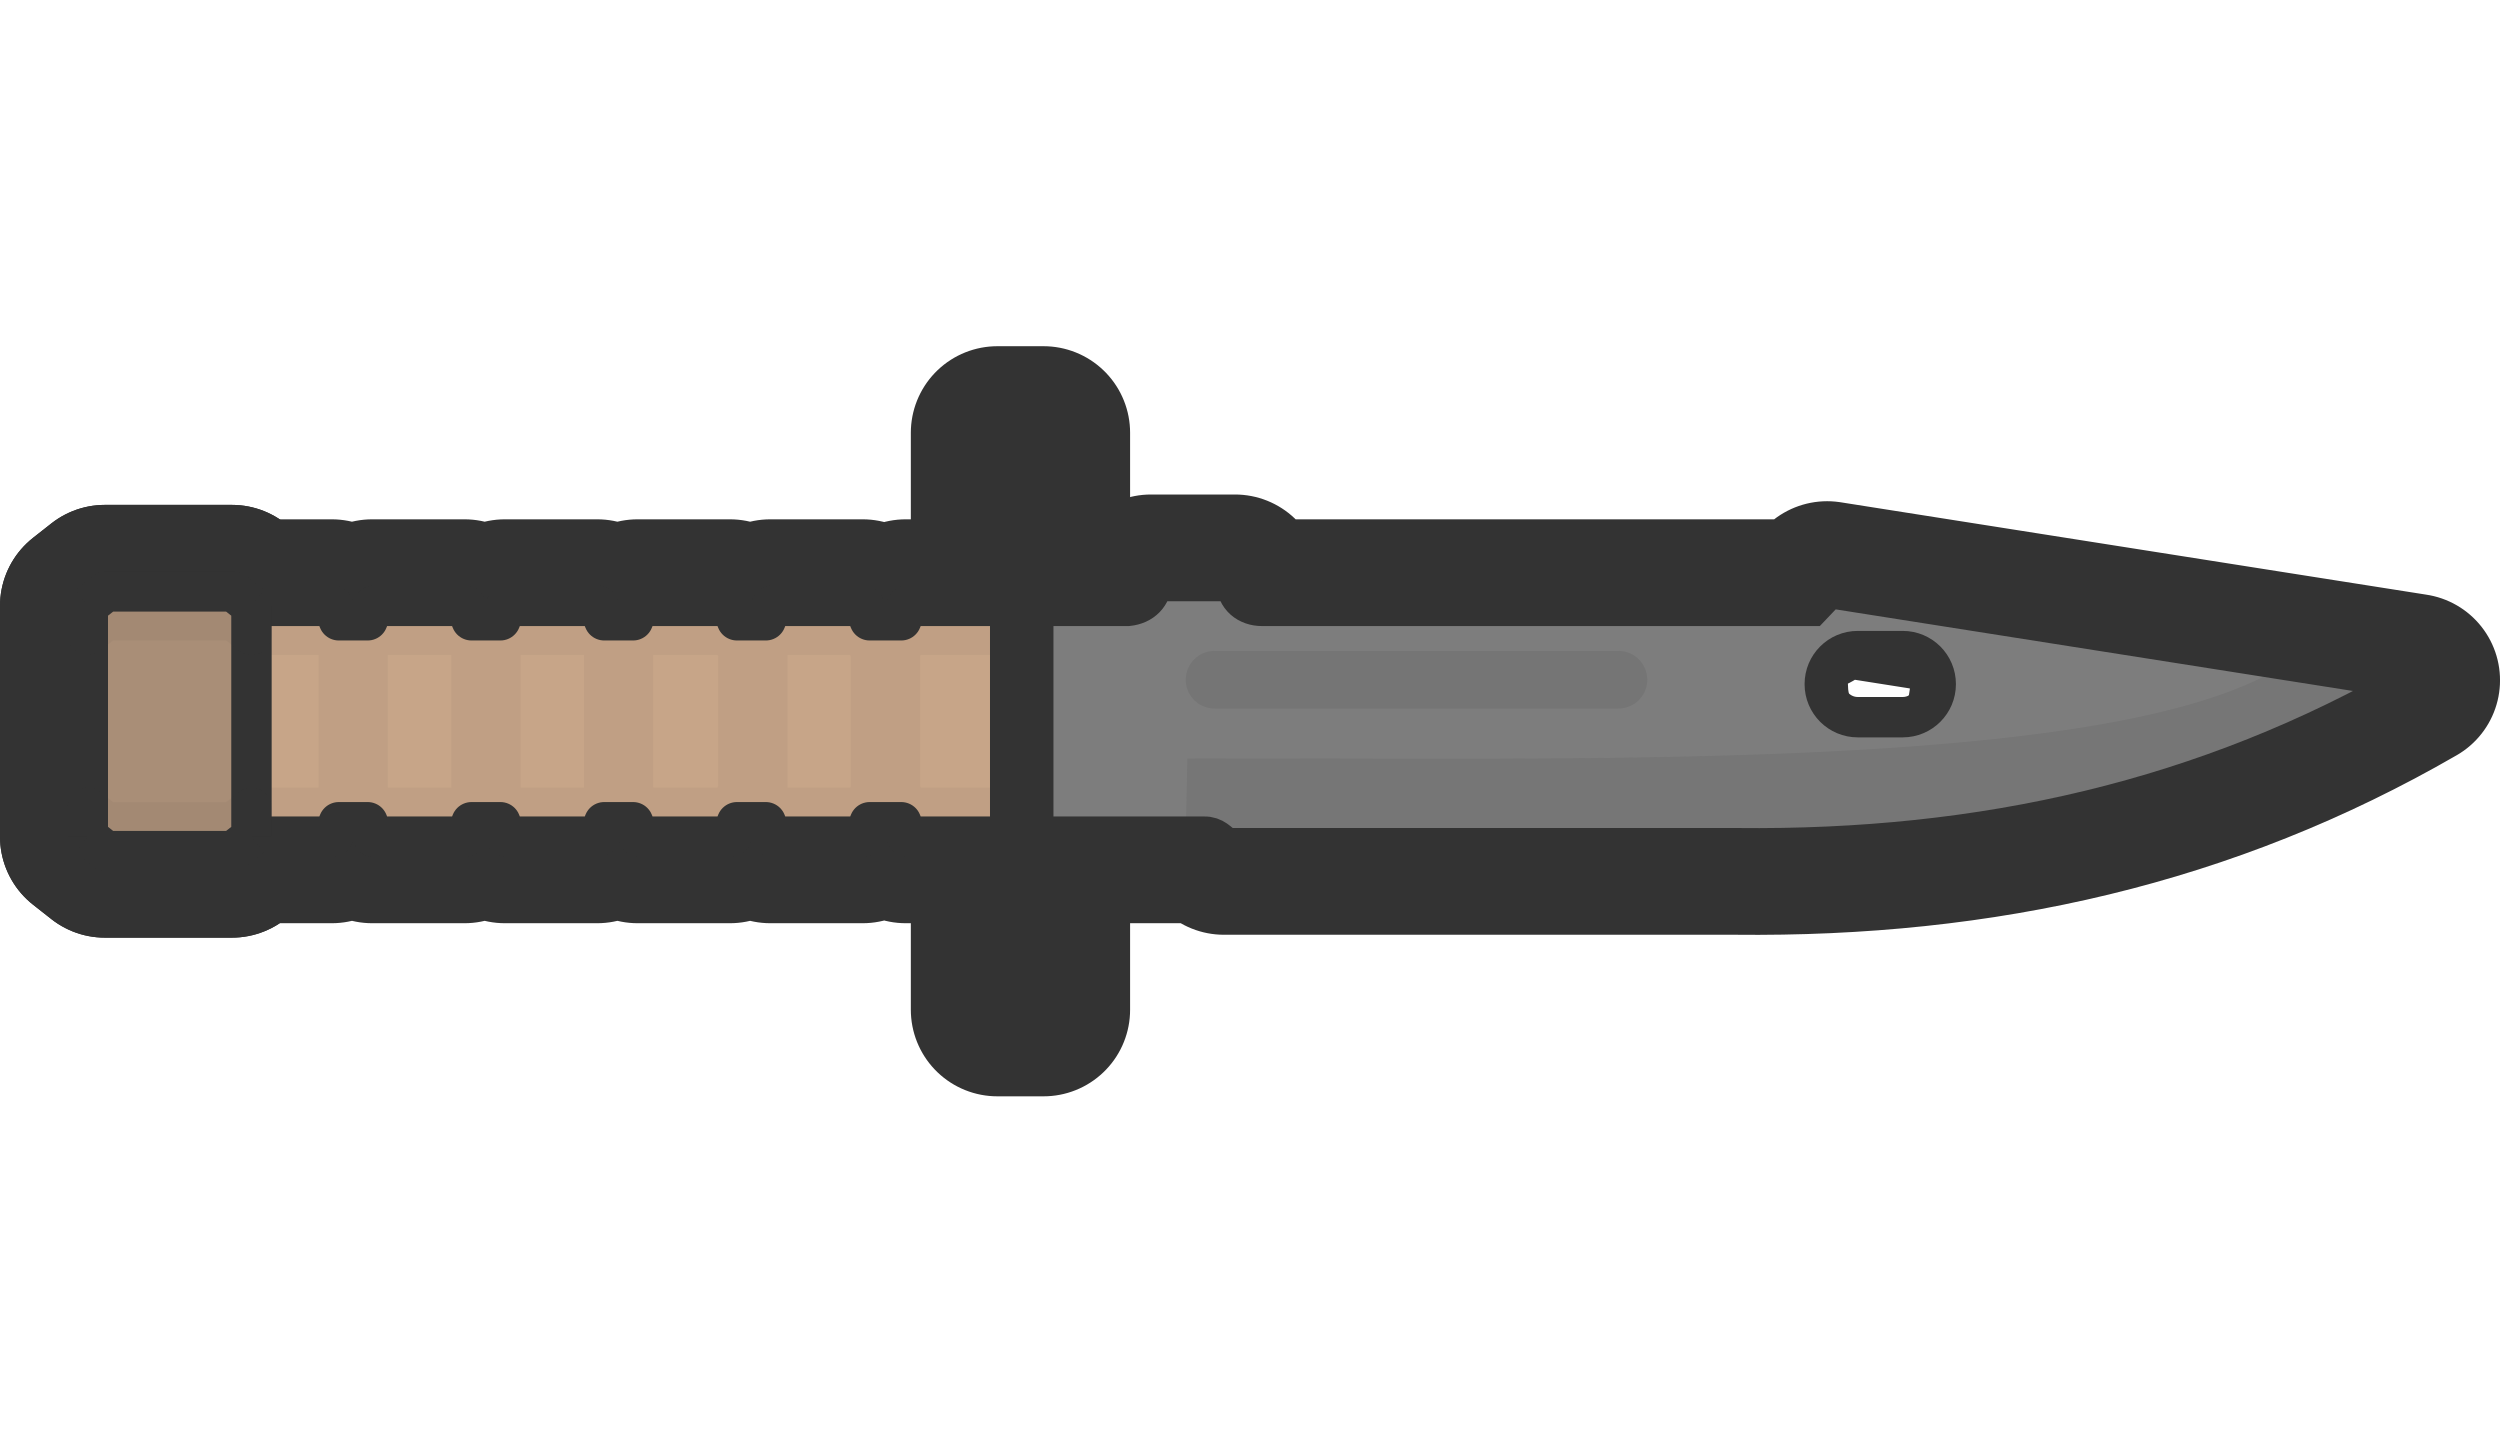
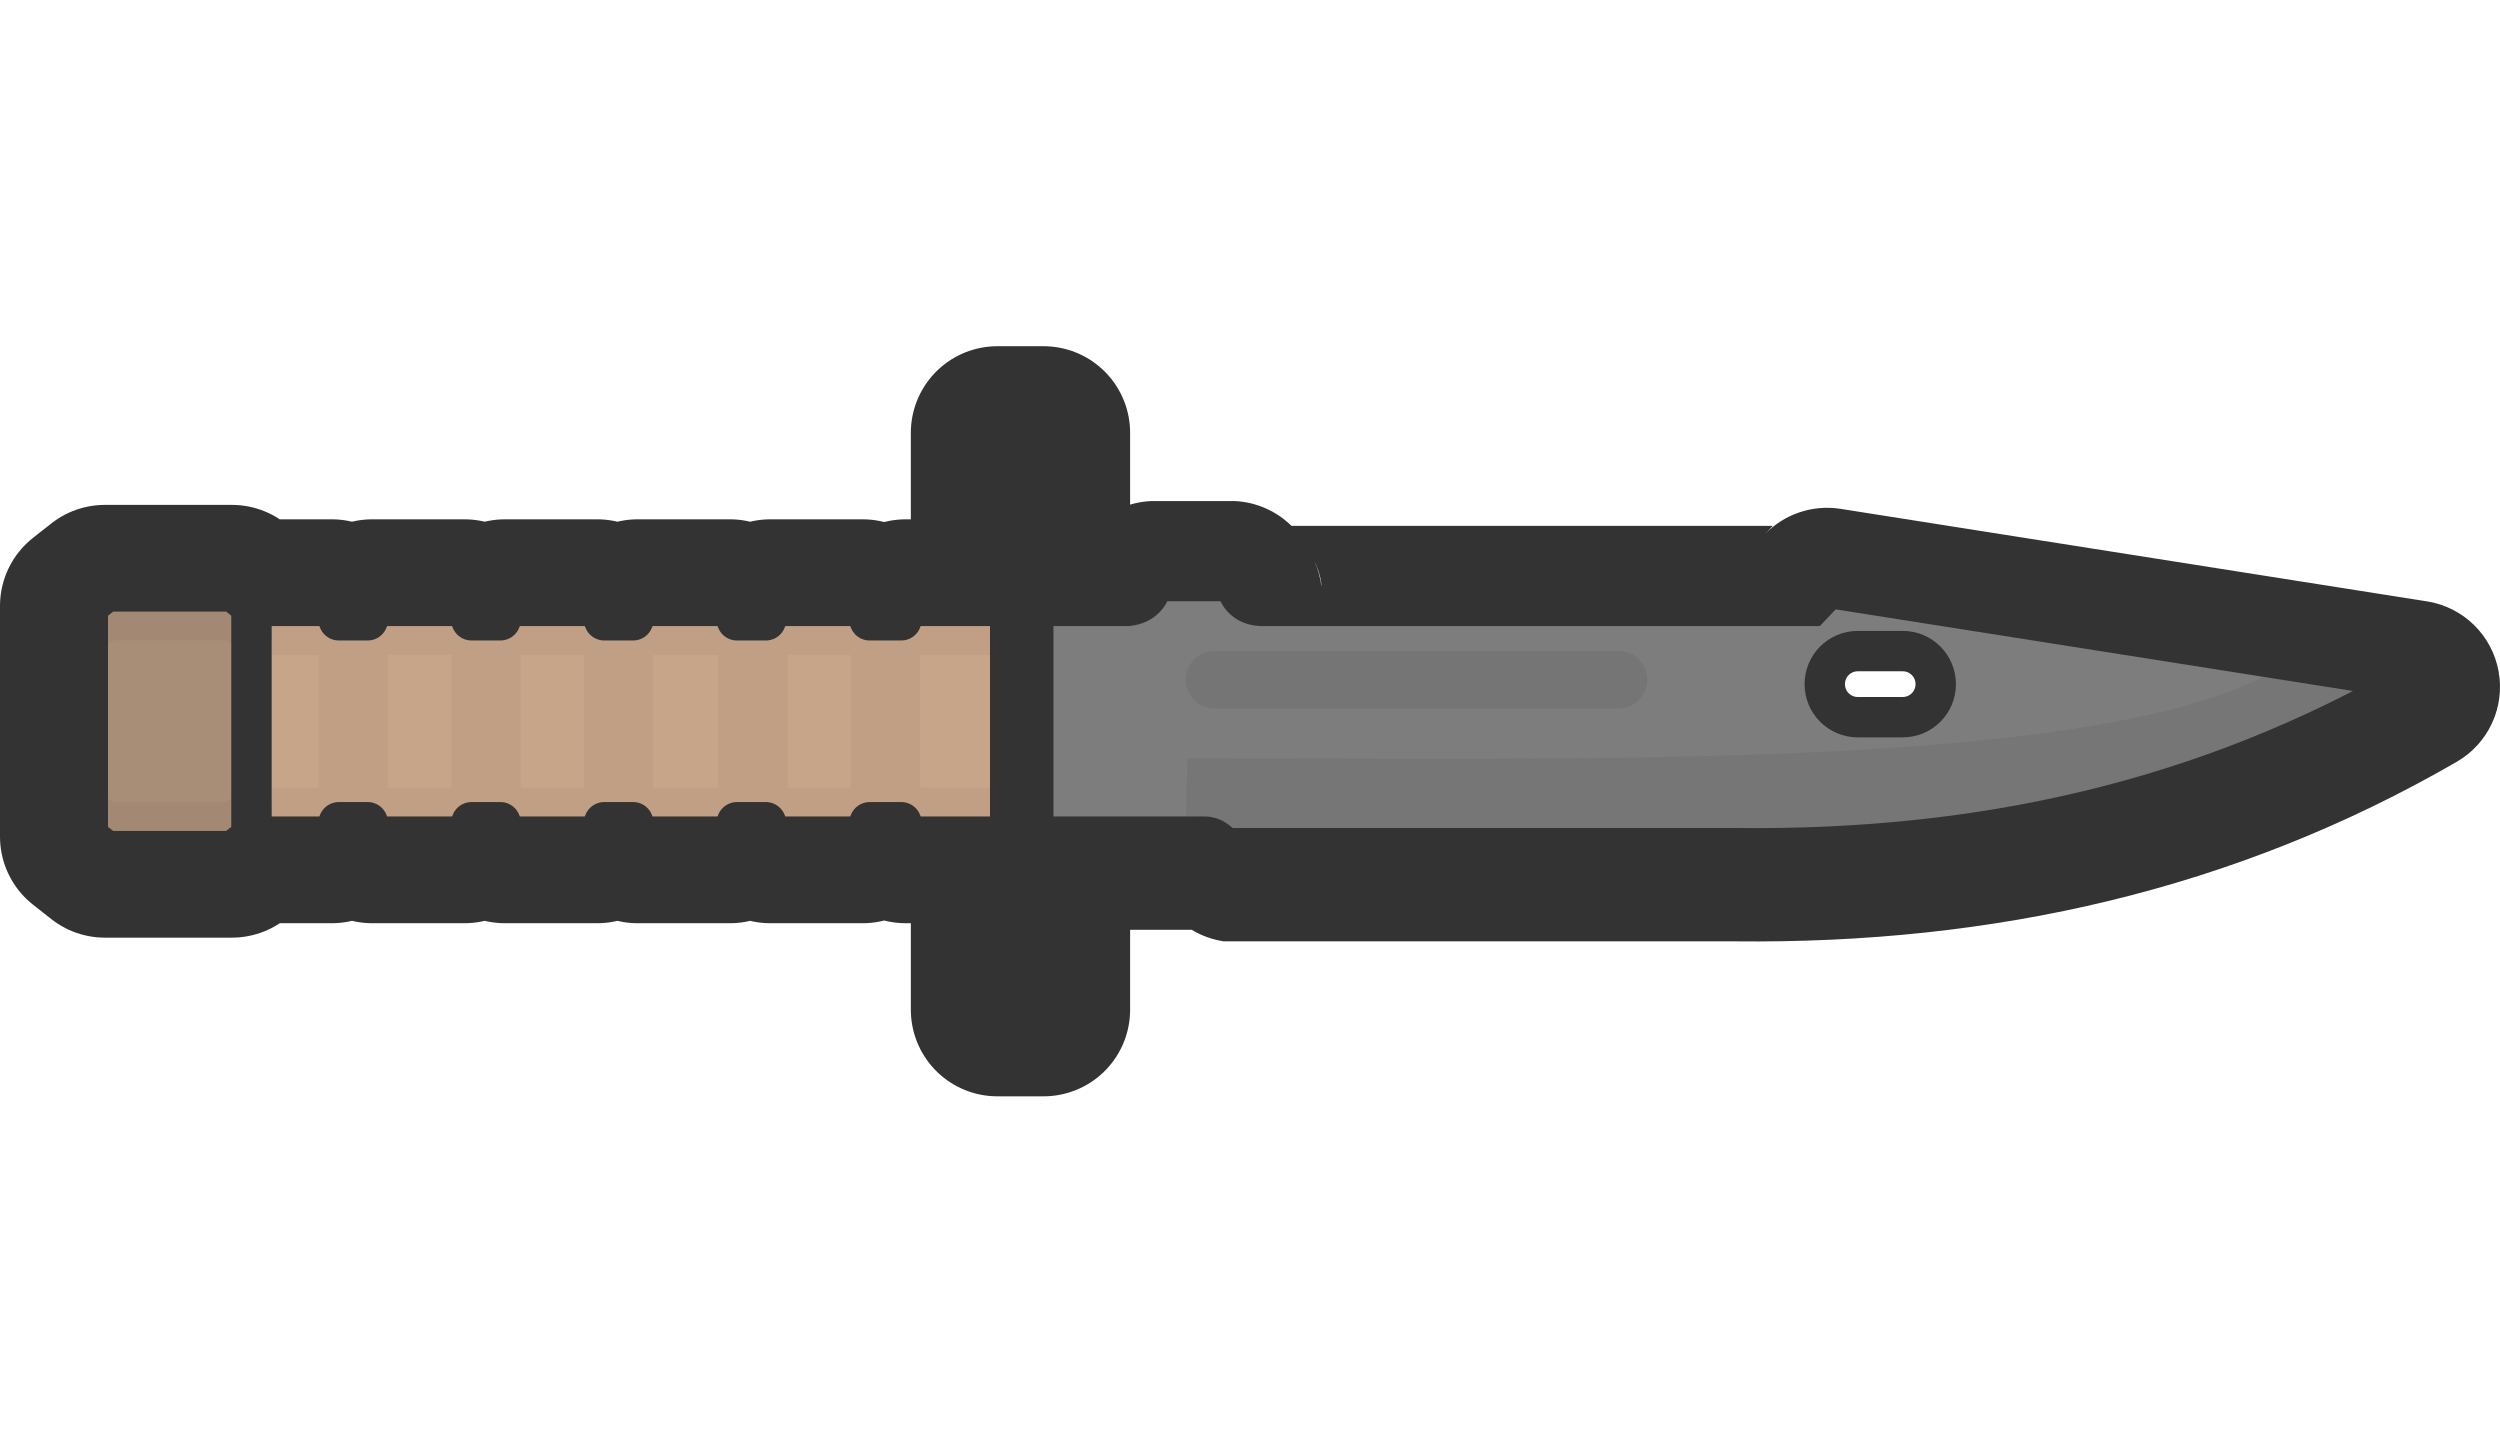
<svg xmlns="http://www.w3.org/2000/svg" width="433.265mm" height="250mm" viewBox="0 0 433.265 250" version="1.1" id="svg5" xml:space="preserve">
  <defs id="defs2" />
  <g id="layer1">
-     <g id="g1" transform="translate(77.85347,175.0096)">
-       <path id="rect1-8-6" style="fill:none;fill-opacity:1;stroke:#333333;stroke-width:30;stroke-linecap:round;stroke-linejoin:round;stroke-dasharray:none" d="m -59.678,-72.51 -3.176,2.5 v 40 l 3.176,2.5 v 5.2e-4 h 22.013 v -5.2e-4 l 3.176,-2.5 h 14.136 l 1,-2.5 h 5 l 1,2.5 H 2.646 l 1,-2.5 h 5 l 1,2.5 h 16.001 l 1,-2.5 h 5 l 1,2.5 h 16.001 l 1,-2.5 h 5 l 1,2.5 h 16.001 l 1,-2.5 h 5.471 l 1,2.5 H 97.453 V -70.01 H 79.117 l -1,2.5 h -5.471 l -1,-2.5 h -16.001 l -1,2.5 h -5 l -1,-2.5 h -16.001 l -1,2.5 h -5 l -1,-2.5 H 9.645 l -1,2.5 h -5 l -1,-2.5 h -16.001 l -1,2.5 h -5 l -1,-2.5 h -14.136 l -3.176,-2.5 z" />
-       <path style="fill:none;fill-opacity:1;stroke:#333333;stroke-width:30;stroke-linecap:butt;stroke-linejoin:round;stroke-dasharray:none;stroke-opacity:1" d="m -34.49,-30.009 v -40 l -3.176,-2.5 h -22.013 l -3.176,2.5 v 40 l 3.176,2.5 h 22.013 z" id="path3-2-5" />
-       <rect style="fill:none;fill-opacity:1;stroke:#333333;stroke-width:30;stroke-linecap:round;stroke-linejoin:round;stroke-dasharray:none;stroke-opacity:1" id="rect2-0-4" width="8" height="100" x="94.999" y="-100.01" />
-       <path id="path2-8-1" style="fill:none;fill-opacity:1;stroke:#333333;stroke-width:30;stroke-linecap:butt;stroke-linejoin:round;stroke-dasharray:none;stroke-opacity:1" d="m 121.616,-74.31 c -0.158,2.425 -1.742,4.039 -4.203,4.3 H 97.146 l 0.525,40 h 32.94 c 1.631,-0.046 2.449,1.013 3.648,2 h 88.676 c 42.59,0.466 81.412,-8.255 117.48,-29.107 l -101.619,-16.029 -2.983,3.136 h -95.192 c -2.338,0.001 -4.434,-1.483 -4.444,-4.3 z m 122.284,12.139 h 7.775 c 3.173,0 5.727,2.554 5.727,5.726 0,3.173 -2.554,5.727 -5.727,5.727 h -7.775 c -3.173,0 -5.727,-2.554 -5.727,-5.727 0,-3.173 2.554,-5.726 5.727,-5.726 z" />
+     <g id="g3">
+       <path id="path2-8-8-4" style="color:#000000;fill:#333333;stroke-linejoin:round;-inkscape-stroke:none" d="m 199.467,86.84 a 15.002,15.002 0 0 0 -9.83,4.301 H 174.999 A 15.002,15.002 0 0 0 160.001,106.339 l 0.523,40 a 15.002,15.002 0 0 0 15,14.803 h 31.01 a 15.002,15.002 0 0 0 5.578,2 h 88.512 c 44.737,0.49 86.615,-8.841 125.152,-31.121 A 15.002,15.002 0 0 0 420.604,104.217 L 318.985,88.188 a 15.002,15.002 0 0 0 -13.203,4.478 l 1.451,-1.525 h -83.41 a 15.002,15.002 0 0 0 -9.793,-4.301 z m 28.343,10.451 c 0.762,1.582 1.215,3.234 1.219,4.498 a 15.002,15.002 0 0 0 -1.219,-4.498 z m -28.344,4.55 h 14.562 c 0.01,2.817 2.106,4.301 4.444,4.3 h 95.192 l 2.983,-3.136 101.619,16.028 c -36.069,20.853 -74.89,29.573 -117.48,29.107 h -88.676 c -1.198,-0.987 -2.017,-2.047 -3.648,-2 h -32.94 l -0.525,-40 h 20.266 c 2.461,-0.261 4.045,-1.875 4.203,-4.3 z" />
+       <path id="rect1-8-7" style="fill:none;fill-opacity:1;stroke:#333333;stroke-width:30;stroke-linecap:round;stroke-linejoin:round;stroke-dasharray:none" d="m 172.853,75 v 30 h -15.883 l -0.999,2.5 h -5.471 l -1,-2.5 h -16.001 l -0.999,2.5 h -5 l -1,-2.5 h -16.001 l -0.999,2.5 h -5 l -1,-2.5 H 87.499 l -0.999,2.5 H 81.499 l -1,-2.5 H 64.499 l -0.999,2.5 h -5 l -1,-2.5 H 43.364 l -3.176,-2.5 H 18.176 L 15,105 v 40 l 3.176,2.5 v 5.2e-4 h 22.013 v -5.2e-4 l 3.176,-2.5 h 14.136 l 1,-2.5 h 5 l 0.999,2.5 h 16.001 l 1,-2.5 h 5 l 0.999,2.5 h 16.001 l 1,-2.5 h 5 l 0.999,2.5 h 16.001 l 1,-2.5 h 5 l 0.999,2.5 h 16.001 l 1,-2.5 h 5.471 l 0.999,2.5 h 15.883 v 30 h 8 V 75 Z" />
    </g>
-     <g id="g2" transform="translate(11.71796)">
-       <path id="rect1-8" style="fill:#c7a588;fill-opacity:1;stroke:#333333;stroke-width:7;stroke-linecap:round;stroke-linejoin:round;stroke-dasharray:none" d="m 6.675,102.5 -3.176,2.5 v 40 l 3.176,2.5 v 5.2e-4 h 22.013 v -5.2e-4 l 3.176,-2.5 h 14.136 l 1,-2.5 h 5 l 1,2.5 h 16.001 l 1,-2.5 h 5 l 1,2.5 H 91.999 l 1,-2.5 h 5 l 1,2.5 h 16.001 l 1,-2.5 h 5 l 1,2.5 h 16.001 l 1,-2.5 h 5.471 l 1,2.5 h 18.336 v -40 h -18.336 l -1,2.5 h -5.471 l -1,-2.5 h -16.001 l -1,2.5 h -5 l -1,-2.5 H 98.999 l -1,2.5 h -5 l -1,-2.5 H 75.999 l -1,2.5 h -5 l -1,-2.5 H 52.999 l -1,2.5 h -5 l -1,-2.5 H 31.863 l -3.176,-2.5 z" />
-       <path id="path1-0" style="fill:none;fill-opacity:0.051;stroke:#333333;stroke-width:7;stroke-linecap:round;stroke-linejoin:round;stroke-dasharray:none;stroke-opacity:0.05" d="m 31.863,105 v 5 h 14.136 l 1,2.5 v 25.001 l -1,2.5 H 31.863 v 5 h 14.136 l 1,-2.5 h 5 l 0.999,2.5 H 68.999 l 1,-2.5 h 5 l 0.999,2.5 H 91.999 l 1,-2.5 h 5 l 0.999,2.5 h 16.001 l 1,-2.5 h 5 l 0.999,2.5 h 16.001 l 1,-2.5 h 5.471 l 0.999,2.5 h 18.336 v -5 h -18.336 l -0.999,-2.5 h -0.235 v -25.001 h 0.235 l 0.999,-2.5 h 18.336 v -5 h -18.336 l -0.999,2.5 h -5.471 l -1,-2.5 h -16.001 l -0.999,2.5 h -5 l -1,-2.5 H 98.999 l -0.999,2.5 h -5 l -1,-2.5 H 75.999 l -0.999,2.5 h -5 L 68.999,105 H 52.999 l -0.999,2.5 h -5 l -1,-2.5 z m 21.135,5 H 68.999 l 1,2.5 v 25.001 l -1,2.5 H 52.999 l -0.999,-2.5 v -25.001 z m 23,0 H 91.999 l 1,2.5 v 25.001 l -1,2.5 H 75.999 l -0.999,-2.5 v -25.001 z m 23,0 h 16.001 l 1,2.5 h 0.263 v 25.001 h -0.263 l -1,2.5 H 98.999 l -0.999,-2.5 v -25.001 z m 23,0 h 16.001 l 1,2.5 h 0.235 v 25.001 h -0.235 l -1,2.5 h -16.001 l -0.999,-2.5 h 0.263 v -25.001 h -0.263 z" />
-       <path style="fill:#a98e77;fill-opacity:1;stroke:#333333;stroke-width:7;stroke-linecap:butt;stroke-linejoin:bevel;stroke-dasharray:none;stroke-opacity:1" d="m 31.863,145 v -40 l -3.176,-2.5 H 6.675 l -3.176,2.5 v 40 l 3.176,2.5 h 22.013 z" id="path3-2" />
-       <g id="g4-4" transform="translate(-35.85802,-246.9999)">
-         <path id="path2-8" style="fill:#7d7d7d;fill-opacity:1;stroke:#333333;stroke-width:7;stroke-linecap:butt;stroke-linejoin:miter;stroke-dasharray:none;stroke-opacity:1" d="m 223.827,347.7 c -0.158,2.425 -1.742,4.039 -4.203,4.3 h -20.266 l 0.525,40 h 32.94 c 1.631,-0.046 2.449,1.013 3.648,2 h 88.676 c 42.59,0.466 81.412,-8.255 117.48,-29.107 l -101.619,-16.029 -2.983,3.136 h -95.192 c -2.338,10e-4 -4.434,-1.483 -4.444,-4.3 z m 122.284,12.139 h 7.775 c 3.173,0 5.727,2.554 5.727,5.726 0,3.173 -2.554,5.727 -5.727,5.727 h -7.775 c -3.173,0 -5.727,-2.554 -5.727,-5.727 0,-3.173 2.554,-5.726 5.727,-5.726 z" />
-         <path style="fill:#333333;fill-opacity:0.1;stroke:#000000;stroke-width:0;stroke-linecap:butt;stroke-linejoin:miter;stroke-dasharray:none;stroke-opacity:1" d="m 229.916,378.466 -0.286,13.534 6.84,2 118.992,-1.322 43.928,-8.835 37.036,-15.499 -15.083,-7.478 -1.547,1.507 c -30.035,18.969 -126.414,15.779 -189.88,16.094 z" id="path4-3" />
-         <rect style="fill:#333333;fill-opacity:0.102;stroke:#333333;stroke-width:0;stroke-linecap:round;stroke-linejoin:round;stroke-dasharray:none;stroke-opacity:1" id="rect4-9" width="80" height="10" x="229.629" y="359.8" ry="5" />
-       </g>
-       <rect style="fill:#333333;fill-opacity:1;stroke:#333333;stroke-width:3;stroke-linecap:round;stroke-linejoin:round;stroke-dasharray:none;stroke-opacity:1" id="rect2-0" width="8" height="100" x="161.353" y="75" />
-       <path style="fill:none;fill-opacity:0.05;stroke:#333333;stroke-width:7;stroke-linecap:butt;stroke-linejoin:round;stroke-dasharray:none;stroke-opacity:0.05" d="m 3.5,105 3.176,-2.5 h 22.013 l 3.176,2.5 m -28.364,0 v 5 l 3.176,-2.5 h 22.013 l 3.176,2.5 v -5" id="path5-5" />
-       <path style="fill:none;fill-opacity:0.05;stroke:#333333;stroke-width:7;stroke-linecap:butt;stroke-linejoin:round;stroke-dasharray:none;stroke-opacity:0.05" d="m 3.5,145 3.176,2.5 h 22.013 l 3.176,-2.5 m -28.364,0 v -5 l 3.176,2.5 h 22.013 l 3.176,-2.5 v 5" id="path5-6-2" />
+     <g id="g2">
+       <path id="rect1-8" style="fill:#c7a588;fill-opacity:1;stroke:#333333;stroke-width:7;stroke-linecap:round;stroke-linejoin:round;stroke-dasharray:none" d="m 18.393,102.5 -3.176,2.5 v 40 l 3.176,2.5 v 5.2e-4 h 22.013 v -5.2e-4 l 3.176,-2.5 h 14.136 l 1,-2.5 h 5 l 1,2.5 h 16.001 l 1,-2.5 h 5 l 1,2.5 h 16.001 l 1,-2.5 h 5 l 1,2.5 h 16.001 l 1,-2.5 h 5 l 1,2.5 h 16.001 l 1,-2.5 h 5.471 l 1,2.5 h 18.336 v -40 h -18.336 l -1,2.5 h -5.471 l -1,-2.5 h -16.001 l -1,2.5 h -5 l -1,-2.5 h -16.001 l -1,2.5 h -5 l -1,-2.5 H 87.717 l -1,2.5 h -5 l -1,-2.5 H 64.717 l -1,2.5 h -5 l -1,-2.5 H 43.581 l -3.176,-2.5 z" />
+       <path id="path1-0" style="fill:none;fill-opacity:0.051;stroke:#333333;stroke-width:7;stroke-linecap:round;stroke-linejoin:round;stroke-dasharray:none;stroke-opacity:0.05" d="m 43.581,105 v 5 h 14.136 l 1,2.5 v 25.001 l -1,2.5 H 43.581 v 5 h 14.136 l 1,-2.5 h 5 l 0.999,2.5 h 16.001 l 1,-2.5 h 5 l 0.999,2.5 h 16.001 l 1,-2.5 h 5 l 0.999,2.5 h 16.001 l 1,-2.5 h 5 l 0.999,2.5 h 16.001 l 1,-2.5 h 5.471 l 0.999,2.5 h 18.336 v -5 h -18.336 l -0.999,-2.5 h -0.235 v -25.001 h 0.235 l 0.999,-2.5 h 18.336 v -5 h -18.336 l -0.999,2.5 h -5.471 l -1,-2.5 h -16.001 l -0.999,2.5 h -5 l -1,-2.5 h -16.001 l -0.999,2.5 h -5 l -1,-2.5 H 87.717 l -0.999,2.5 h -5 l -1,-2.5 H 64.717 l -0.999,2.5 h -5 l -1,-2.5 z m 21.135,5 h 16.001 l 1,2.5 v 25.001 l -1,2.5 H 64.717 l -0.999,-2.5 v -25.001 z m 23,0 h 16.001 l 1,2.5 v 25.001 l -1,2.5 H 87.717 l -0.999,-2.5 v -25.001 z m 23,0 h 16.001 l 1,2.5 h 0.263 v 25.001 h -0.263 l -1,2.5 h -16.001 l -0.999,-2.5 v -25.001 z m 23,0 h 16.001 l 1,2.5 h 0.235 v 25.001 h -0.235 l -1,2.5 h -16.001 l -0.999,-2.5 h 0.263 v -25.001 h -0.263 z" />
+       <path style="fill:#a98e77;fill-opacity:1;stroke:#333333;stroke-width:7;stroke-linecap:butt;stroke-linejoin:bevel;stroke-dasharray:none;stroke-opacity:1" d="m 43.581,145 v -40 l -3.176,-2.5 H 18.393 l -3.176,2.5 v 40 l 3.176,2.5 h 22.013 z" id="path3-2" />
+       <path id="path2-8" style="fill:#7d7d7d;fill-opacity:1;stroke:#333333;stroke-width:7;stroke-linecap:butt;stroke-linejoin:miter;stroke-dasharray:none;stroke-opacity:1" d="m 199.687,100.7 c -0.158,2.425 -1.742,4.039 -4.203,4.3 H 175.218 l 0.525,40 h 32.94 c 1.631,-0.046 2.449,1.013 3.648,2 h 88.676 c 42.59,0.466 81.412,-8.255 117.48,-29.107 l -101.619,-16.029 -2.983,3.136 h -95.192 c -2.338,10e-4 -4.434,-1.483 -4.444,-4.3 z m 122.284,12.139 h 7.775 c 3.173,0 5.727,2.554 5.727,5.726 0,3.173 -2.554,5.727 -5.727,5.727 h -7.775 c -3.173,0 -5.727,-2.554 -5.727,-5.727 0,-3.173 2.554,-5.726 5.727,-5.726 z" />
+       <path style="fill:#333333;fill-opacity:0.1;stroke:#000000;stroke-width:0;stroke-linecap:butt;stroke-linejoin:miter;stroke-dasharray:none;stroke-opacity:1" d="m 205.776,131.466 -0.286,13.534 6.84,2 118.992,-1.322 43.928,-8.835 37.036,-15.499 -15.083,-7.478 -1.547,1.507 c -30.035,18.969 -126.414,15.779 -189.88,16.094 z" id="path4-3" />
+       <rect style="fill:#333333;fill-opacity:0.102;stroke:#333333;stroke-width:0;stroke-linecap:round;stroke-linejoin:round;stroke-dasharray:none;stroke-opacity:1" id="rect4-9" width="80" height="10" x="205.489" y="112.8" ry="5" />
+       <rect style="fill:#333333;fill-opacity:1;stroke:#333333;stroke-width:3;stroke-linecap:round;stroke-linejoin:round;stroke-dasharray:none;stroke-opacity:1" id="rect2-0" width="8" height="100" x="173.071" y="75" />
+       <path style="fill:none;fill-opacity:0.05;stroke:#333333;stroke-width:7;stroke-linecap:butt;stroke-linejoin:round;stroke-dasharray:none;stroke-opacity:0.05" d="m 15.218,105 3.176,-2.5 h 22.013 l 3.176,2.5 m -28.364,0 v 5 l 3.176,-2.5 h 22.013 l 3.176,2.5 v -5" id="path5-5" />
+       <path style="fill:none;fill-opacity:0.05;stroke:#333333;stroke-width:7;stroke-linecap:butt;stroke-linejoin:round;stroke-dasharray:none;stroke-opacity:0.05" d="m 15.218,145 3.176,2.5 h 22.013 l 3.176,-2.5 m -28.364,0 v -5 l 3.176,2.5 h 22.013 l 3.176,-2.5 v 5" id="path5-6-2" />
    </g>
  </g>
</svg>
